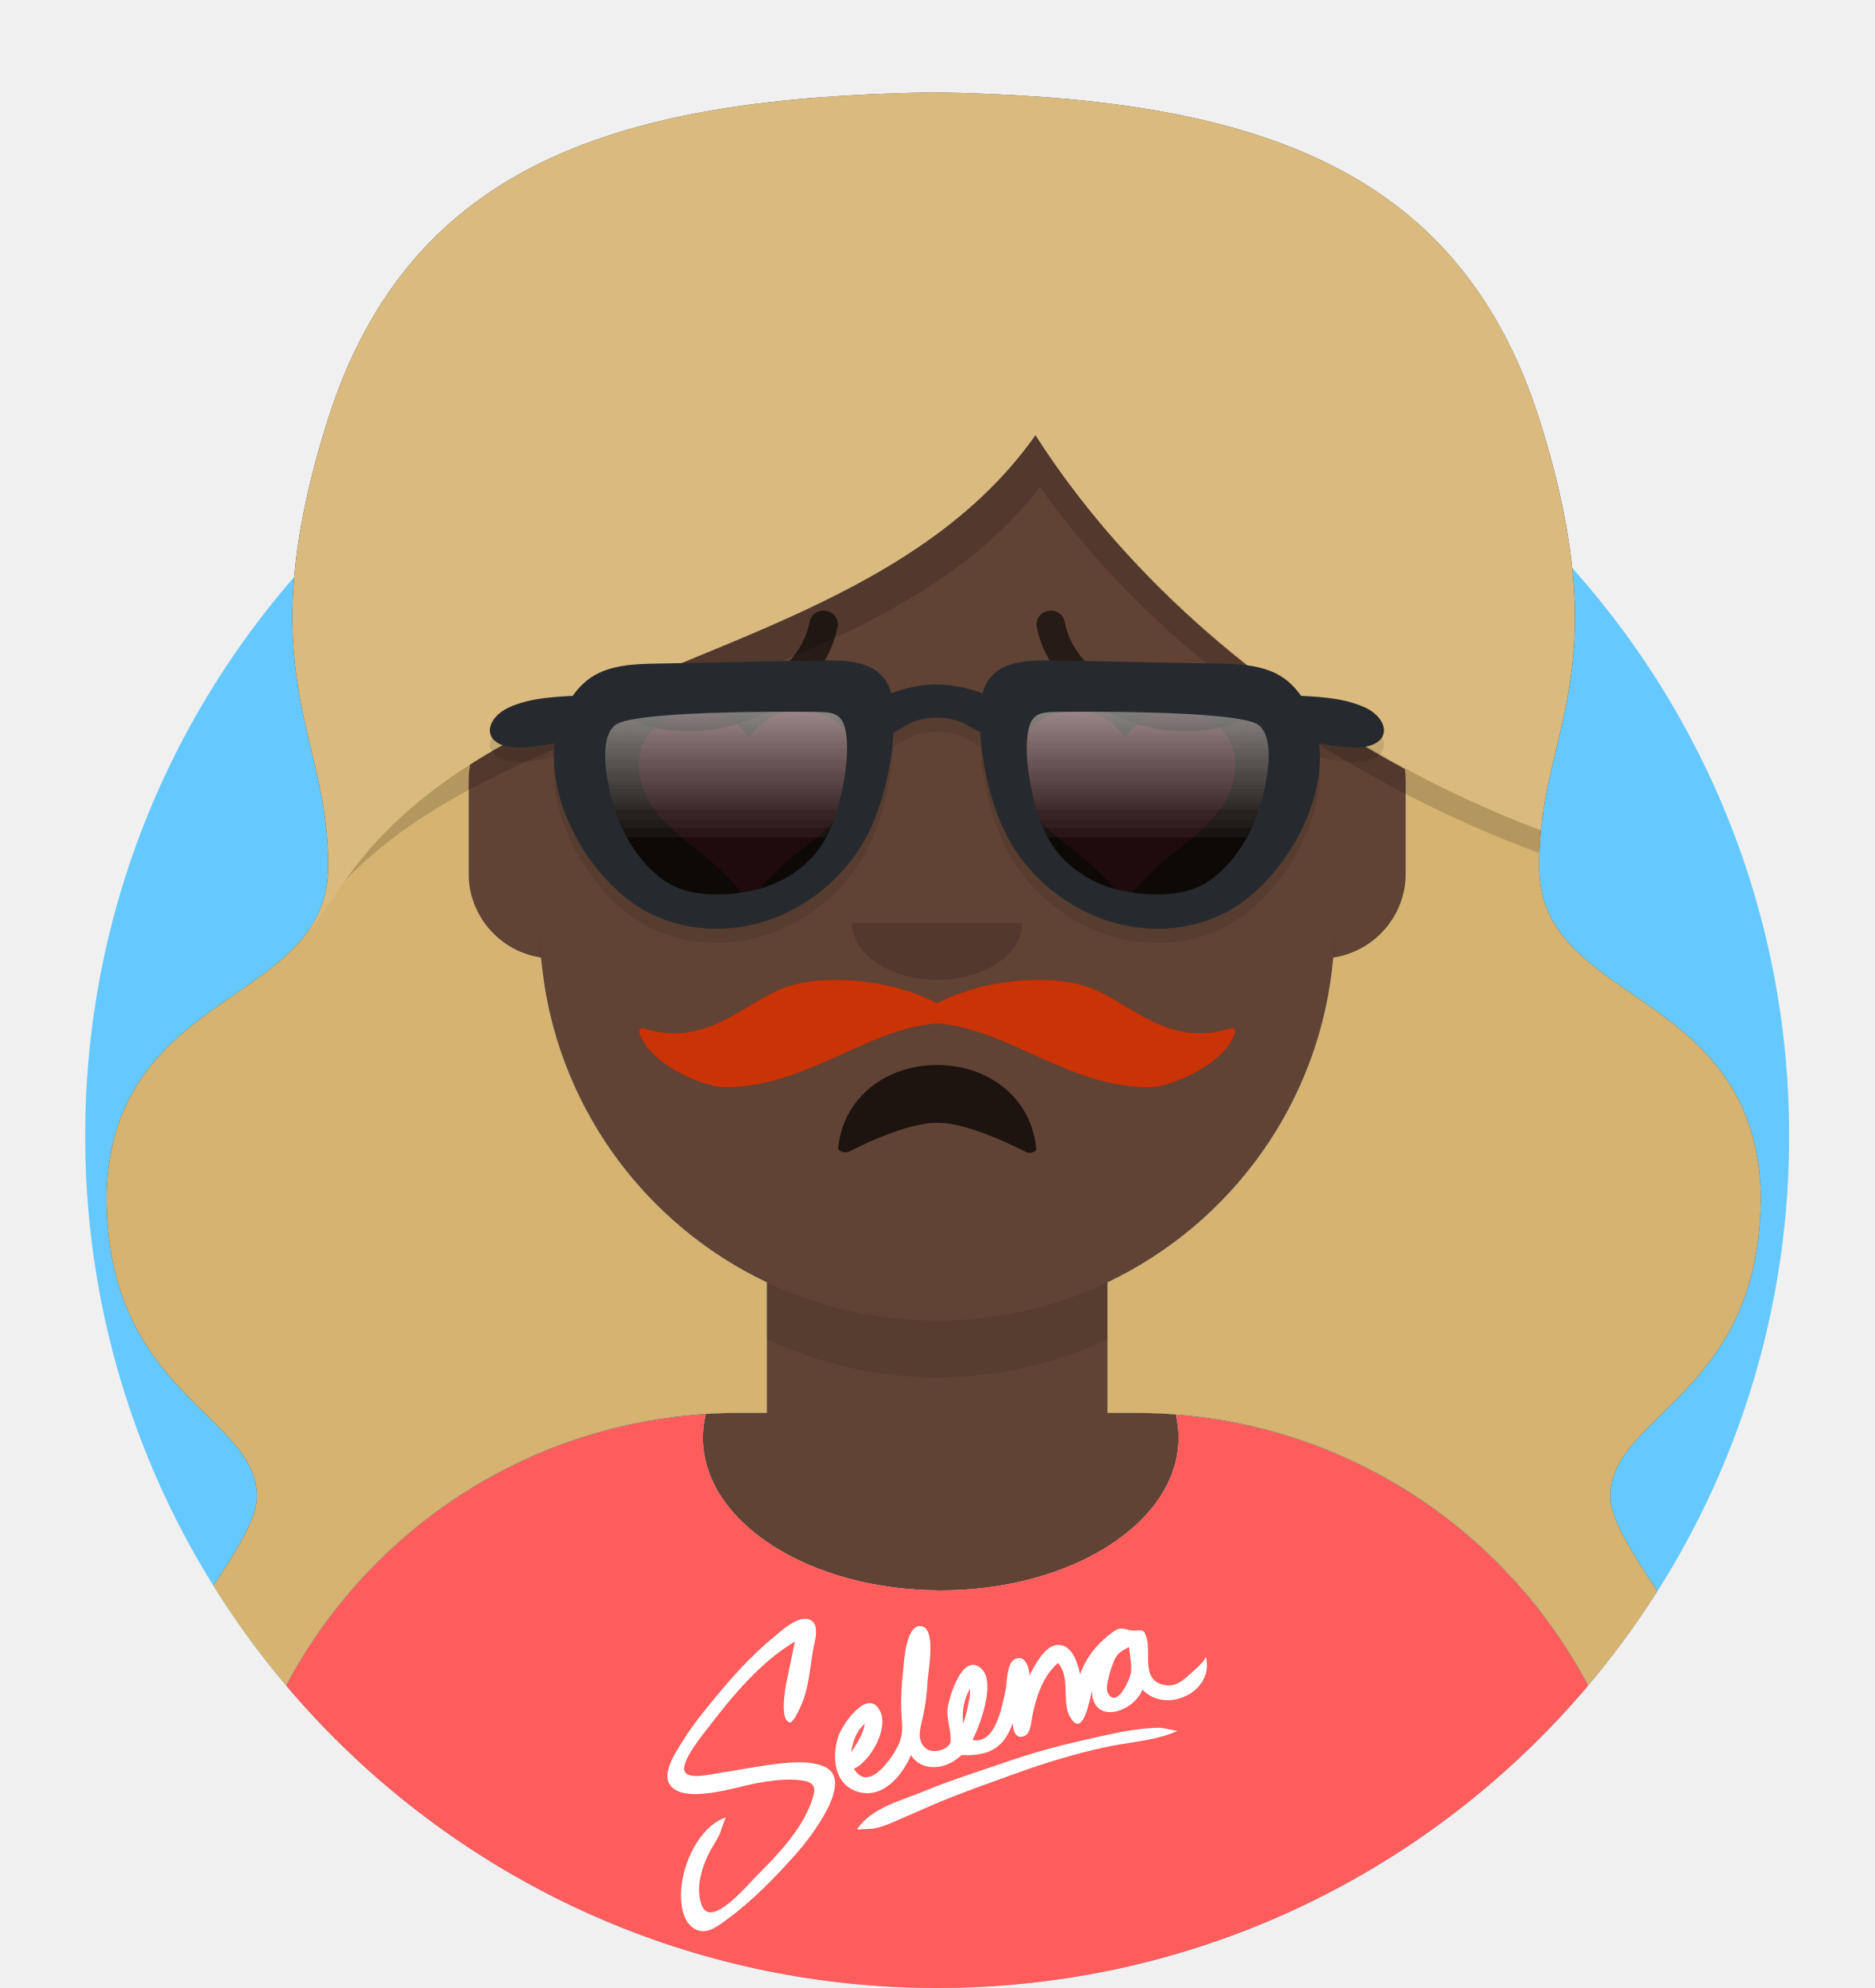
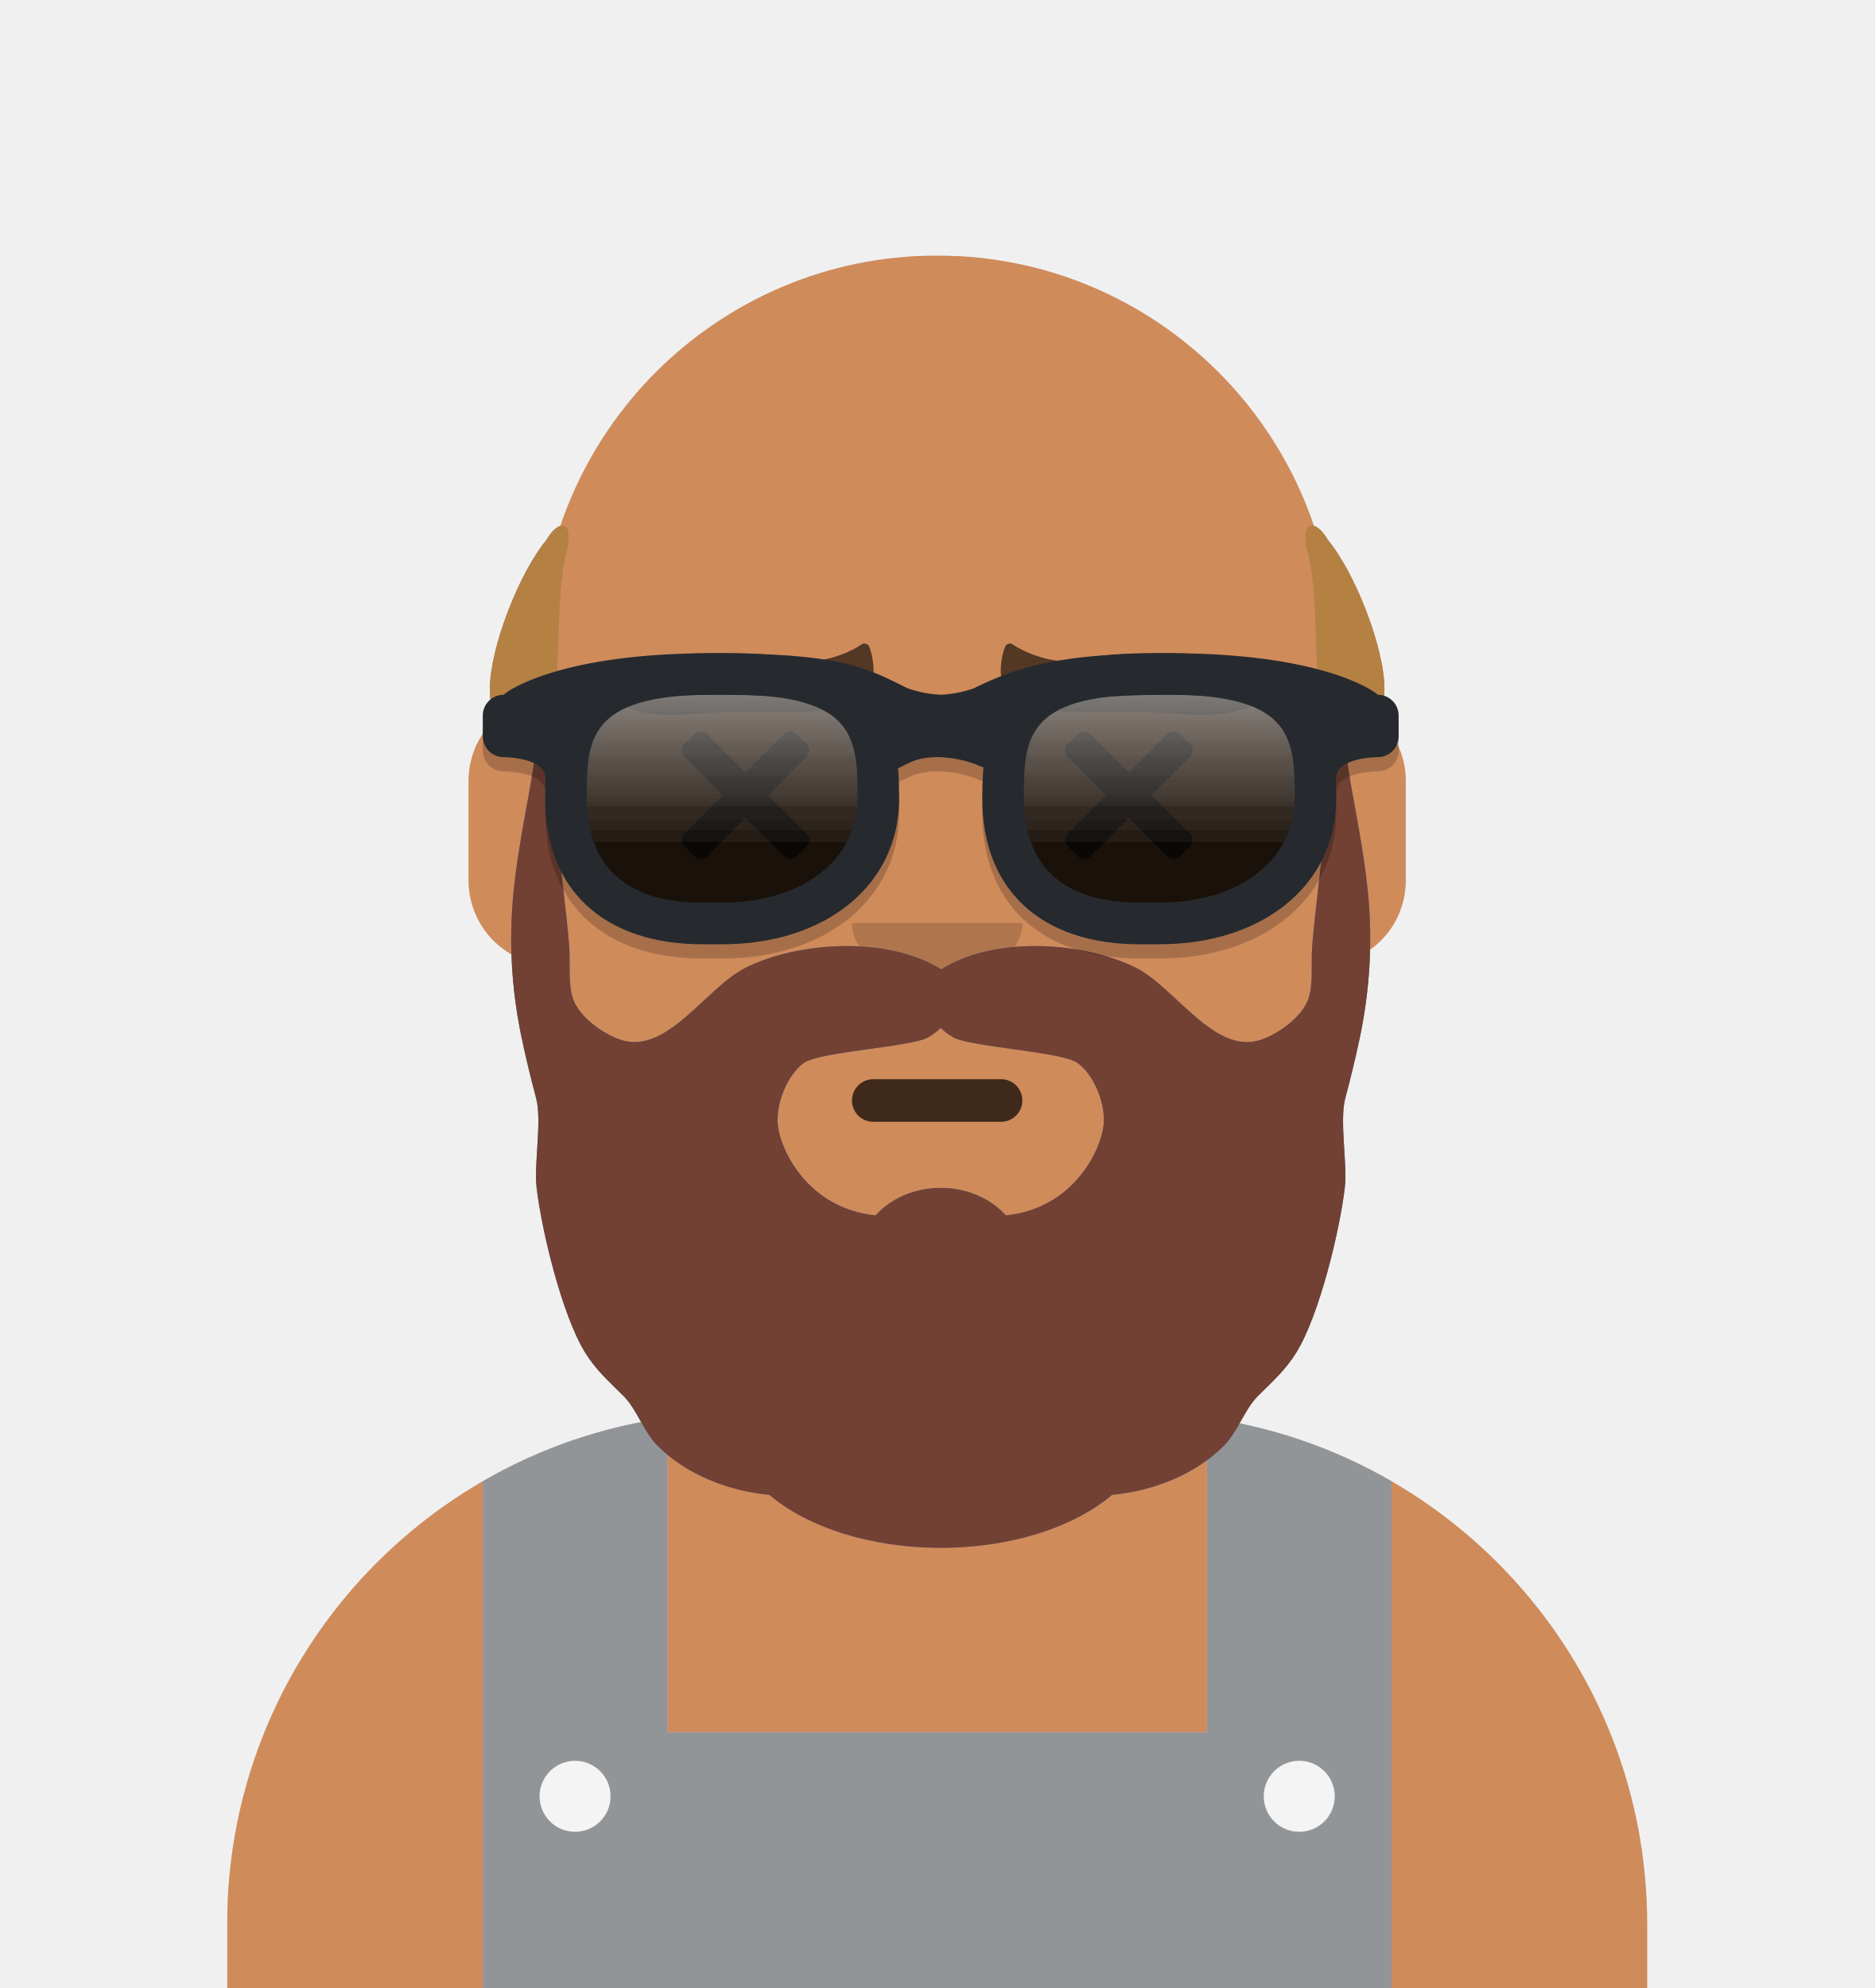
<svg xmlns="http://www.w3.org/2000/svg" xmlns:xlink="http://www.w3.org/1999/xlink" width="264px" height="280px" viewBox="0 0 264 280" version="1.1">
  <defs>
    <circle id="react-path-1" cx="120" cy="120" r="120" />
    <path d="M12,160 C12,226.274 65.726,280 132,280 C198.274,280 252,226.274 252,160 L264,160 L264,-1.42108547e-14 L-3.19744231e-14,-1.42108547e-14 L-3.19744231e-14,160 L12,160 Z" id="react-path-2" />
    <path d="M124,144.611 L124,163 L128,163 L128,163 C167.765,163 200,195.235 200,235 L200,244 L0,244 L0,235 C-4.86974701e-15,195.235 32.235,163 72,163 L72,163 L76,163 L76,144.611 C58.763,136.422 46.372,119.687 44.305,99.881 C38.48,99.058 34,94.052 34,88 L34,74 C34,68.054 38.325,63.118 44,62.166 L44,56 L44,56 C44,25.072 69.072,5.68137151e-15 100,0 L100,0 L100,0 C130.928,-5.68137151e-15 156,25.072 156,56 L156,62.166 C161.675,63.118 166,68.054 166,74 L166,88 C166,94.052 161.52,99.058 155.695,99.881 C153.628,119.687 141.237,136.422 124,144.611 Z" id="react-path-3" />
  </defs>
  <g id="Avataaar" stroke="none" stroke-width="1" fill="none" fill-rule="evenodd">
    <g transform="translate(-825, -1100)" id="Avataaar/Circle">
      <g transform="translate(825, 1100)">
-         <g id="Circle" stroke-width="1" fill-rule="evenodd" transform="translate(12, 40)">
-           <mask id="react-mask-4" fill="white">
-             <use xlink:href="#react-path-1" />
-           </mask>
-           <use id="Circle-Background" fill="#E6E6E6" xlink:href="#react-path-1" />
-           <g id="Color/Palette/Blue-01" mask="url(#react-mask-4)" fill="#65C9FF">
-             <rect id="🖍Color" x="0" y="0" width="240" height="240" />
-           </g>
-         </g>
-         <mask id="react-mask-5" fill="white">
-           <use xlink:href="#react-path-2" />
-         </mask>
        <g id="Mask" />
        <g id="Avataaar" stroke-width="1" fill-rule="evenodd" mask="url(#react-mask-5)">
          <g id="Body" transform="translate(32, 36)">
            <mask id="react-mask-6" fill="white">
              <use xlink:href="#react-path-3" />
            </mask>
            <use fill="#D0C6AC" xlink:href="#react-path-3" />
-             <g id="Skin/👶🏽-03-Brown" mask="url(#react-mask-6)" fill="#614335">
+             <g id="Skin/👶🏽-03-Brown" mask="url(#react-mask-6)" fill="#D08B5B">
              <g transform="translate(0, 0)" id="Color">
                <rect x="0" y="0" width="264" height="280" />
              </g>
            </g>
            <path d="M156,79 L156,102 C156,132.928 130.928,158 100,158 C69.072,158 44,132.928 44,102 L44,79 L44,94 C44,124.928 69.072,150 100,150 C130.928,150 156,124.928 156,94 L156,79 Z" id="Neck-Shadow" fill-opacity="0.1" fill="#000000" mask="url(#react-mask-6)" />
          </g>
-           <g id="Clothing/Graphic-Shirt" transform="translate(0, 170)">
+           <g id="Clothing/Overall" transform="translate(0, 170)">
            <defs>
-               <path d="M165.624,29.268 C202.76,32.137 232,63.18 232,101.052 L232,110 L32,110 L32,101.052 C32,62.835 61.775,31.572 99.393,29.197 C99.134,30.274 99,31.377 99,32.5 C99,44.374 113.998,54 132.5,54 C151.002,54 166,44.374 166,32.5 C166,31.402 165.872,30.322 165.624,29.268 Z" id="react-path-371" />
+               <path d="M94,29.688 L94,74 L170,74 L170,29.688 C179.363,30.989 188.15,34.091 196,38.632 L196,110 L187,110 L77,110 L68,110 L68,38.632 C75.85,34.091 84.637,30.989 94,29.688 Z" id="react-path-157" />
            </defs>
-             <mask id="react-mask-372" fill="white">
-               <use xlink:href="#react-path-371" />
+             <mask id="react-mask-158" fill="white">
+               <use xlink:href="#react-path-157" />
            </mask>
-             <use id="Clothes" fill="#E6E6E6" fill-rule="evenodd" xlink:href="#react-path-371" />
-             <g id="Color/Palette/Gray-01" mask="url(#react-mask-372)" fill-rule="evenodd" fill="#FF5C5C">
+             <use id="Overall" fill="#B7C1DB" fill-rule="evenodd" xlink:href="#react-path-157" />
+             <g id="Color/Palette/Gray-01" mask="url(#react-mask-158)" fill-rule="evenodd" fill="#929598">
              <rect id="🖍Color" x="0" y="0" width="264" height="110" />
            </g>
-             <g id="Clothing/Graphic/Selena" mask="url(#react-mask-372)" stroke-width="1" fill-rule="evenodd">
-               <g transform="translate(77, 58)" id="Selena">
-                 <g transform="translate(17, 0)">
-                   <path d="M65.303,7.568 C65.147,8.499 63.381,12.657 62.074,10.518 C61.565,9.686 62.476,7.057 62.759,6.309 C63.317,4.837 63.733,4.671 65.022,3.978 C65.131,5.167 65.433,6.377 65.303,7.568 M62.319,10.887 C62.349,10.899 62.477,11.019 62.319,10.887 M62.311,10.88 C62.305,10.876 62.311,10.88 62.311,10.88 M55.03,6.205 C55.04,6.213 55.083,6.247 55.03,6.205 M42.555,11.161 C42.348,12.38 42.08,13.6 41.651,14.761 C41.482,13.029 41.754,11.305 42.651,9.81 C42.641,10.262 42.609,10.712 42.555,11.161 M42.545,8.659 C42.541,8.643 42.386,8.419 42.545,8.659 M25.908,18.803 C26.061,17.27 26.676,15.786 27.814,14.759 C27.537,16.384 26.742,17.429 25.908,18.803 M75.837,5.297 C75.837,5.934 73.779,7.632 73.264,8.1 C72.385,8.899 71.449,9.54 70.187,9.354 C66.725,8.844 68.097,5.148 67.546,2.873 C67.112,1.085 66.667,1.759 65.464,1.646 C64.346,1.542 63.946,0.99 62.782,1.833 C60.686,3.352 59.016,5.329 58.123,7.814 C57.799,6.118 56.878,3.31 54.671,3.72 C53.039,4.023 51.687,6.646 51.008,7.963 C50.956,6.765 50.34,4.887 48.833,5.745 C47.797,6.334 47.842,9.126 47.615,10.155 C47.15,12.266 46.236,17.772 42.971,17.056 C44,15.138 46.251,9.086 44.321,7.119 C41.609,4.357 39.546,11.275 39.435,12.958 C39.356,14.164 40.241,16.903 39.764,17.651 C39.179,18.569 37.336,18.964 36.461,18.292 C35.056,17.214 35.61,15.462 35.931,14.093 C36.353,12.299 36.551,10.496 36.665,8.656 C36.75,7.276 37.951,1.108 35.637,1.024 C33.542,0.949 33.328,6.162 33.179,7.587 C32.994,9.338 32.883,11.112 32.944,12.875 C33.006,14.657 33.338,15.845 32.647,17.518 C31.907,19.311 28.383,24.689 26.274,21.118 C28.514,20.135 31.185,15.6 29.983,13.051 C28.317,9.517 24.568,14.902 24.025,16.707 C23.147,19.622 23.533,23.429 26.888,24.378 C30.381,25.367 33.078,22.092 34.309,19.198 C35.311,20.786 37.154,21.184 38.858,20.703 C39.535,20.512 40.186,20.182 40.75,19.756 C41.82,18.946 41.193,19.247 42.329,19.214 C45.626,19.12 47.425,18.061 48.661,14.669 C48.646,15.603 49.004,17.029 50.259,16.518 C51.233,16.121 51.227,14.508 51.407,13.648 C51.977,10.935 52.873,8.107 55.006,6.226 C56.847,8.228 55.486,11.653 56.697,13.786 C58.564,17.074 59.504,11.254 59.796,10.132 C59.853,15.014 65.657,13.216 66.914,9.975 C70.213,13.49 77.148,10.324 75.837,5.297" id="Bom-Bom" fill="#FFFFFF" />
-                   <path d="M69.434,15.349 C65.804,15.349 61.829,16.375 58.307,17.166 C54.76,17.964 51.231,18.952 47.805,20.137 C43.934,21.475 39.993,22.69 36.215,24.258 C32.939,25.618 28.707,26.611 26.703,29.674 C26.699,29.682 28.805,29.586 28.975,29.557 C30.024,29.383 30.927,29.014 31.892,28.601 C33.639,27.855 35.374,27.082 37.116,26.325 C41.02,24.627 45.095,23.23 49.104,21.771 C53.1,20.318 57.199,19.086 61.359,18.146 C64.75,17.379 68.541,17.232 71.662,15.873 C71.544,15.917 71.621,15.887 71.892,15.782 C71.813,15.82 69.671,15.349 69.434,15.349" id="Bidi" fill="#FFFFFF" />
-                   <path d="M22.117,20.825 C19.848,19.827 16.64,20.267 14.282,20.586 C12.139,20.876 8.786,21.521 7.449,21.694 C6.343,21.835 3.043,22.735 2.439,21.497 C1.79,20.166 5.159,16.094 5.895,15.134 C9.21,10.814 13.195,6.014 17.975,3.211 C17.535,5.162 17.15,7.129 16.748,9.087 C16.582,9.895 15.799,14.251 17.234,14.595 C17.823,14.735 19.006,11.812 19.104,11.551 C19.927,9.362 20.116,6.841 20.495,4.549 C20.712,3.238 21.695,0.499 19.801,0.047 C18.172,-0.342 15.965,1.774 14.878,2.666 C11.596,5.358 8.751,8.613 6.091,11.886 C4.78,13.499 3.476,15.12 2.377,16.883 C1.473,18.333 -0.713,21.374 0.232,23.165 C1.93,26.386 10.072,23.563 12.664,23.133 C14.709,22.794 16.816,22.473 18.891,22.757 C21.053,23.052 20.948,24.027 20.23,25.953 C18.752,29.913 15.454,33.314 12.506,36.273 C11.207,37.576 6.125,43.692 4.845,40.364 C3.976,38.103 4.745,35.329 5.746,33.25 C6.214,32.277 6.835,31.389 7.323,30.426 C7.456,30.163 8.125,28.001 8.27,27.953 C4.4,29.304 2.153,34.538 1.938,38.24 C1.836,39.981 2.074,42.564 3.737,43.608 C5.402,44.653 6.964,43.381 8.287,42.423 C11.929,39.784 15.178,36.425 18.152,33.088 C19.778,31.264 26.605,22.801 22.117,20.825" id="Bidi" fill="#FFFFFF" />
-                 </g>
-               </g>
-             </g>
+             <circle id="Button" fill="#F4F4F4" fill-rule="evenodd" cx="81" cy="83" r="5" />
+             <circle id="Button" fill="#F4F4F4" fill-rule="evenodd" cx="183" cy="83" r="5" />
          </g>
          <g id="Face" transform="translate(76, 82)" fill="#000000">
-             <g id="Mouth/Sad" transform="translate(2, 52)" fill-opacity="0.7" fill="#000000">
-               <path d="M40.058,16.654 C40.708,23.683 46.702,28.377 54,28.377 C61.342,28.377 67.363,23.627 67.953,16.529 C67.984,16.151 67.077,15.853 66.629,16.077 C61.09,18.85 56.881,20.237 54,20.237 C51.156,20.237 47.007,18.88 41.554,16.168 C41.047,15.916 40.02,16.236 40.058,16.654 Z" id="Mouth" transform="translate(54.00536, 22.18841) scale(1, -1) translate(-54.00536, -22.18841) " />
+             <g id="Mouth/Serious" transform="translate(2, 52)" fill="#000000" fill-opacity="0.7">
+               <rect id="Why-so-serious?" x="42" y="18" width="24" height="6" rx="3" />
            </g>
            <g id="Nose/Default" transform="translate(28, 40)" fill-opacity="0.16">
              <path d="M16,8 C16,12.418 21.373,16 28,16 L28,16 C34.627,16 40,12.418 40,8" id="Nose" />
            </g>
-             <g id="Eyes/Hearts-😍" transform="translate(0, 8)" fill-opacity="0.8" fill-rule="nonzero" fill="#FF5353">
-               <path d="M35.958,10 C33.407,10 30.884,11.98 29.5,13.821 C28.111,11.98 25.593,10 23.042,10 C17.552,10 14,13.334 14,17.641 C14,23.371 18.412,26.771 23.042,30.377 C24.695,31.613 27.822,34.778 28.208,35.471 C28.594,36.164 30.314,36.189 30.792,35.471 C31.269,34.753 34.302,31.613 35.958,30.377 C40.585,26.771 45,23.371 45,17.641 C45,13.334 41.448,10 35.958,10 Z" id="Heart" />
-               <path d="M88.958,10 C86.407,10 83.884,11.98 82.5,13.821 C81.111,11.98 78.593,10 76.042,10 C70.552,10 67,13.334 67,17.641 C67,23.371 71.412,26.771 76.042,30.377 C77.695,31.613 80.822,34.778 81.208,35.471 C81.594,36.164 83.314,36.189 83.792,35.471 C84.269,34.753 87.302,31.613 88.958,30.377 C93.585,26.771 98,23.371 98,17.641 C98,13.334 94.448,10 88.958,10 Z" id="Heart" />
+             <g id="Eyes/X-Dizzy-😵" transform="translate(0, 8)" fill-opacity="0.6" fill-rule="nonzero">
+               <path d="M29,25.2 L34.5,30.7 C35,31.1 35.7,31.1 36.1,30.7 L37.7,29.1 C38.1,28.6 38.1,27.9 37.7,27.5 L32.2,22 L37.7,16.5 C38.1,16 38.1,15.3 37.7,14.9 L36.1,13.3 C35.6,12.9 34.9,12.9 34.5,13.3 L29,18.8 L23.5,13.3 C23,12.9 22.3,12.9 21.9,13.3 L20.3,14.9 C19.9,15.3 19.9,16 20.3,16.5 L25.8,22 L20.3,27.5 C19.9,28 19.9,28.7 20.3,29.1 L21.9,30.7 C22.4,31.1 23.1,31.1 23.5,30.7 L29,25.2 Z" id="Eye" />
+               <path d="M83,25.2 L88.5,30.7 C89,31.1 89.7,31.1 90.1,30.7 L91.7,29.1 C92.1,28.6 92.1,27.9 91.7,27.5 L86.2,22 L91.7,16.5 C92.1,16 92.1,15.3 91.7,14.9 L90.1,13.3 C89.6,12.9 88.9,12.9 88.5,13.3 L83,18.8 L77.5,13.3 C77,12.9 76.3,12.9 75.9,13.3 L74.3,14.9 C73.9,15.3 73.9,16 74.3,16.5 L79.8,22 L74.3,27.5 C73.9,28 73.9,28.7 74.3,29.1 L75.9,30.7 C76.4,31.1 77.1,31.1 77.5,30.7 L83,25.2 Z" id="Eye" />
            </g>
-             <g id="Eyebrow/Outline/Sad-Concerned" fill-opacity="0.6" fill-rule="nonzero">
-               <path d="M15.973,19.409 C17.452,11.02 30.062,5.228 39.211,8.977 C40.225,9.393 41.402,8.946 41.838,7.978 C42.274,7.01 41.805,5.889 40.79,5.473 C29.346,0.783 13.955,7.852 12.028,18.776 C11.845,19.815 12.579,20.799 13.669,20.973 C14.758,21.148 15.789,20.448 15.973,19.409 Z" id="Eyebrow" transform="translate(27.00041, 12.5) scale(-1, -1) translate(-27.00041, -12.5) " />
-               <path d="M73.973,19.409 C75.452,11.02 88.062,5.228 97.211,8.977 C98.225,9.393 99.402,8.946 99.838,7.978 C100.274,7.01 99.805,5.889 98.79,5.473 C87.346,0.783 71.955,7.852 70.028,18.776 C69.845,19.815 70.579,20.799 71.669,20.973 C72.758,21.148 73.789,20.448 73.973,19.409 Z" id="Eyebrow" transform="translate(85.00041, 12.5) scale(1, -1) translate(-85.00041, -12.5) " />
+             <g id="Eyebrow/Natural/Flat-Natural" fill-opacity="0.6">
+               <path d="M38.569,10.702 C33.587,11.238 28.655,11.134 23.656,11.101 C19.823,11.076 15.92,10.689 12.325,12.509 C11.636,12.857 7.877,14.945 8.003,16.011 C8.104,16.863 12.013,18.064 12.717,18.284 C16.428,19.445 19.924,18.928 23.687,18.57 C28.302,18.132 32.914,18.175 37.532,17.874 C40.642,17.672 45.422,16.977 46.829,13.148 C47.253,11.995 46.815,9.734 46.307,8.506 C46.105,8.018 45.563,7.85 45.169,8.149 C43.756,9.222 40.985,10.443 38.569,10.702" id="Fill-10" transform="translate(27.5, 13.5) rotate(2) translate(-27.5, -13.5) " />
+               <path d="M95.569,10.702 C90.587,11.238 85.655,11.134 80.656,11.101 C76.823,11.076 72.92,10.689 69.325,12.509 C68.636,12.857 64.877,14.945 65.003,16.011 C65.104,16.863 69.013,18.064 69.717,18.284 C73.428,19.445 76.924,18.928 80.687,18.57 C85.302,18.132 89.914,18.175 94.532,17.874 C97.642,17.672 102.422,16.977 103.829,13.148 C104.253,11.995 103.815,9.734 103.307,8.506 C103.105,8.018 102.563,7.85 102.169,8.149 C100.756,9.222 97.985,10.443 95.569,10.702" id="Fill-10" transform="translate(84.5, 13.5) scale(-1, 1) rotate(2) translate(-84.5, -13.5) " />
            </g>
          </g>
          <g id="Top" stroke-width="1" fill-rule="evenodd">
            <defs>
-               <rect id="react-path-376" x="0" y="0" width="264" height="280" />
-               <path d="M222.385,182.806 C217.011,188.518 211.648,192.128 211.831,198 C212.148,209.889 255.439,245.051 217,267 L16.005,267 C-22.434,245.051 20.857,209.889 21.174,198 C21.357,192.128 15.994,188.518 10.62,182.806 C5.247,177.094 -0.137,169.28 0.003,155 C0.944,125.972 31.372,128.588 31.203,109 C31.372,89.999 19.814,82.161 31.203,46 C42.84,9.539 72.917,0.768 116.003,0.016 L116.003,0 C116.17,0.002 116.336,0.005 116.503,0.008 C116.669,0.005 116.836,0.002 117.003,0 L117.003,0.016 C160.089,0.768 190.166,9.539 201.803,46 C213.191,82.161 201.634,89.999 201.803,109 C201.634,128.588 232.061,125.972 233.003,155 C233.143,169.28 227.758,177.094 222.385,182.806 Z M182.884,95.325 C161.364,83.737 142.89,67.144 130.846,48.302 C112.764,73.924 76.53,78.535 51.224,94.68 C51.077,95.431 51,96.206 51,97 L51,110 C51,116.019 55.431,121.002 61.209,121.867 C62.952,142.115 75.469,159.283 93,167.611 L93,186 L89,186 L89,186 C49.235,186 17,218.235 17,258 L17,267 L217,267 L217,258 C217,218.235 184.765,186 145,186 L141,186 L141,167.611 C158.531,159.283 171.048,142.115 172.791,121.867 C178.569,121.002 183,116.019 183,110 L183,97 C183,96.432 182.96,95.872 182.884,95.325 Z" id="react-path-377" />
-               <path d="M222.385,182.806 C217.011,188.518 211.648,192.128 211.831,198 C212.148,209.889 255.439,245.051 217,267 L16.005,267 C-22.434,245.051 20.857,209.889 21.174,198 C21.357,192.128 15.994,188.518 10.62,182.806 C5.247,177.094 -0.137,169.28 0.003,155 C0.944,125.972 31.372,128.588 31.203,109 C31.372,89.999 19.814,82.161 31.203,46 C42.84,9.539 72.917,0.768 116.003,0.016 L116.003,0 C116.17,0.002 116.336,0.005 116.503,0.008 C116.669,0.005 116.836,0.002 117.003,0 L117.003,0.016 C160.089,0.768 190.166,9.539 201.803,46 C213.191,82.161 201.634,89.999 201.803,109 C201.634,128.588 232.061,125.972 233.003,155 C233.143,169.28 227.758,177.094 222.385,182.806 Z M93,186 L89,186 L89,186 C49.235,186 17,218.235 17,258 L17,267 L217,267 L217,258 C217,218.235 184.765,186 145,186 L141,186 L141,140 L93,140 L93,186 Z" id="react-path-378" />
+               <rect id="react-path-161" x="0" y="0" width="264" height="280" />
+               <path d="M65.18,77.737 C67.363,76.105 80.407,75.479 82.758,74.089 C83.492,73.655 84.061,73.216 84.5,72.78 C84.939,73.216 85.509,73.655 86.242,74.089 C88.593,75.479 101.637,76.105 103.82,77.737 C106.03,79.391 107.644,83.185 107.467,86.151 C107.255,89.71 103.361,98.203 93.672,99.181 C91.558,96.828 88.237,95.31 84.5,95.31 C80.763,95.31 77.442,96.828 75.328,99.181 C65.639,98.203 61.745,89.71 61.533,86.151 C61.357,83.185 62.97,79.391 65.18,77.737 M103.142,94.906 C103.143,94.906 103.145,94.905 103.146,94.905 C103.144,94.905 103.143,94.906 103.142,94.906 M65.845,94.901 C65.849,94.903 65.857,94.906 65.862,94.908 C65.857,94.906 65.851,94.903 65.845,94.901 M144.863,55.985 C144.474,50.03 143.278,44.152 142.234,38.286 C141.953,36.707 140.424,26 139.735,26 C139.502,35.109 138.702,44.08 137.67,53.139 C137.361,55.848 137.038,58.556 136.825,61.274 C136.654,63.47 136.96,66.122 136.428,68.246 C135.749,70.952 132.348,73.478 129.703,74.411 C123.103,76.737 117.598,67.108 111.961,64.291 C104.643,60.635 92.064,59.764 84.582,64.53 C76.936,59.764 64.357,60.635 57.039,64.291 C51.402,67.108 45.897,76.737 39.297,74.411 C36.652,73.478 33.25,70.952 32.572,68.246 C32.04,66.122 32.346,63.47 32.175,61.274 C31.962,58.556 31.639,55.848 31.33,53.139 C30.298,44.08 29.497,35.109 29.265,26 C28.576,26 27.047,36.707 26.766,38.286 C25.722,44.152 24.526,50.03 24.138,55.985 C23.739,62.105 24.215,68.167 25.47,74.163 C26.069,77.028 26.769,79.876 27.519,82.704 C28.353,85.847 27.199,91.966 27.572,95.192 C28.279,101.296 31.154,113.2 34.383,118.451 C35.944,120.989 37.773,122.574 39.816,124.619 C41.783,126.588 42.604,129.64 44.726,131.737 C48.682,135.645 54.446,137.971 60.366,138.543 C65.677,143.05 74.506,146 84.5,146 C94.495,146 103.323,143.05 108.635,138.543 C114.554,137.971 120.318,135.645 124.274,131.737 C126.396,129.64 127.217,126.588 129.184,124.619 C131.226,122.574 133.056,120.989 134.617,118.451 C137.846,113.2 140.721,101.296 141.428,95.192 C141.801,91.966 140.647,85.847 141.481,82.704 C142.232,79.876 142.931,77.028 143.531,74.163 C144.785,68.167 145.261,62.105 144.863,55.985 Z" id="react-path-162" />
+               <path d="M6,28 C0.924,28.071 0,26.994 0,23 C1.30010922e-16,17.344 4.041,6.778 8,2 C9.176,-0.171 11.619,-1.432 11,3 C8.34,11.477 11.417,27.914 6,28 Z M120,28 C114.583,27.914 117.66,11.477 115,3 C114.381,-1.432 116.824,-0.171 118,2 C121.959,6.778 126,17.344 126,23 C126,26.994 125.076,28.071 120,28 Z" id="react-path-163" />
            </defs>
-             <mask id="react-mask-374" fill="white">
-               <use xlink:href="#react-path-376" />
+             <mask id="react-mask-160" fill="white">
+               <use xlink:href="#react-path-161" />
            </mask>
            <g id="Mask" />
-             <g id="Top/Long-Hair/Big-Hair" mask="url(#react-mask-374)">
+             <g id="Top/Short-Hair/Sides" mask="url(#react-mask-160)">
              <g transform="translate(-1, 0)">
-                 <g id="Hair" stroke-width="1" fill="none" fill-rule="evenodd" transform="translate(16, 13)">
-                   <mask id="react-mask-375" fill="white">
-                     <use xlink:href="#react-path-377" />
+                 <g id="Facial-Hair/Beard-Majestic" transform="translate(49, 72)">
+                   <defs>
+                     <path d="M65.18,77.737 C67.363,76.105 80.407,75.479 82.758,74.089 C83.492,73.655 84.061,73.216 84.5,72.78 C84.939,73.216 85.509,73.655 86.242,74.089 C88.593,75.479 101.637,76.105 103.82,77.737 C106.03,79.391 107.644,83.185 107.467,86.151 C107.255,89.71 103.361,98.203 93.672,99.181 C91.558,96.828 88.237,95.31 84.5,95.31 C80.763,95.31 77.442,96.828 75.328,99.181 C65.639,98.203 61.745,89.71 61.533,86.151 C61.357,83.185 62.97,79.391 65.18,77.737 M103.142,94.906 C103.143,94.906 103.145,94.905 103.146,94.905 C103.144,94.905 103.143,94.906 103.142,94.906 M65.845,94.901 C65.849,94.903 65.857,94.906 65.862,94.908 C65.857,94.906 65.851,94.903 65.845,94.901 M144.863,55.985 C144.474,50.03 143.278,44.152 142.234,38.286 C141.953,36.707 140.424,26 139.735,26 C139.502,35.109 138.702,44.08 137.67,53.139 C137.361,55.848 137.038,58.556 136.825,61.274 C136.654,63.47 136.96,66.122 136.428,68.246 C135.749,70.952 132.348,73.478 129.703,74.411 C123.103,76.737 117.598,67.108 111.961,64.291 C104.643,60.635 92.064,59.764 84.582,64.53 C76.936,59.764 64.357,60.635 57.039,64.291 C51.402,67.108 45.897,76.737 39.297,74.411 C36.652,73.478 33.25,70.952 32.572,68.246 C32.04,66.122 32.346,63.47 32.175,61.274 C31.962,58.556 31.639,55.848 31.33,53.139 C30.298,44.08 29.497,35.109 29.265,26 C28.576,26 27.047,36.707 26.766,38.286 C25.722,44.152 24.526,50.03 24.138,55.985 C23.739,62.105 24.215,68.167 25.47,74.163 C26.069,77.028 26.769,79.876 27.519,82.704 C28.353,85.847 27.199,91.966 27.572,95.192 C28.279,101.296 31.154,113.2 34.383,118.451 C35.944,120.989 37.773,122.574 39.816,124.619 C41.783,126.588 42.604,129.64 44.726,131.737 C48.682,135.645 54.446,137.971 60.366,138.543 C65.677,143.05 74.506,146 84.5,146 C94.495,146 103.323,143.05 108.635,138.543 C114.554,137.971 120.318,135.645 124.274,131.737 C126.396,129.64 127.217,126.588 129.184,124.619 C131.226,122.574 133.056,120.989 134.617,118.451 C137.846,113.2 140.721,101.296 141.428,95.192 C141.801,91.966 140.647,85.847 141.481,82.704 C142.232,79.876 142.931,77.028 143.531,74.163 C144.785,68.167 145.261,62.105 144.863,55.985 Z" id="react-path-165" />
+                   </defs>
+                   <mask id="react-mask-164" fill="white">
+                     <use xlink:href="#react-path-165" />
                  </mask>
-                   <use fill="#314756" xlink:href="#react-path-377" />
-                   <g id="Skin/👶🏽-03-Brown" mask="url(#react-mask-375)" fill="#D6B370">
+                   <use id="Glorious-Beard" fill="#5E7AA9" fill-rule="evenodd" xlink:href="#react-path-165" />
+                   <g id="Color/Hair/Brown" mask="url(#react-mask-164)" fill="#724133">
+                     <g transform="translate(-32, 0)" id="Color">
+                       <rect x="0" y="0" width="264" height="244" />
+                     </g>
+                   </g>
+                 </g>
+                 <g id="Hair" stroke-width="1" fill-rule="evenodd" transform="translate(70, 74)">
+                   <mask id="react-mask-159" fill="white">
+                     <use xlink:href="#react-path-163" />
+                   </mask>
+                   <use id="Sides" fill="#9E7A7A" xlink:href="#react-path-163" />
+                   <g id="Skin/👶🏽-03-Brown" mask="url(#react-mask-159)" fill="#B58143">
                    <g transform="translate(0, 0) " id="Color">
                      <rect x="0" y="0" width="264" height="280" />
                    </g>
                  </g>
                </g>
-                 <g id="Shadow" stroke-width="1" fill="none" fill-rule="evenodd" transform="translate(16, 13)">
-                   <mask id="react-mask-373" fill="white">
-                     <use xlink:href="#react-path-378" />
-                   </mask>
-                   <g id="Shape" />
-                   <path d="M30.099,115.057 C27.725,118.083 24.53,122.528 24.362,122.194 C26.235,119.811 27.375,117.012 27.341,113.436 C27.518,95.335 15.437,87.867 27.341,53.419 C28.01,51.509 29.107,49.704 30.586,48.005 C20.243,82.459 31.369,90.356 31.203,109 C31.222,111.295 30.822,113.285 30.099,115.057 Z M202.419,48.005 C203.898,49.704 204.996,51.509 205.664,53.419 C215.822,82.813 208.516,92.563 206.264,106.036 C205.964,106.841 206.195,107.79 205.88,108.603 C175.207,98.145 147.59,78.56 131.495,55.612 C108.711,85.036 58.354,85.373 33.674,110.936 C34.061,110.392 34.428,109.885 34.758,109.446 C57.294,79.527 108.247,80.324 130.846,48.302 C146.244,72.39 172.664,92.95 202.009,103.927 C202.31,103.073 202.09,102.077 202.376,101.233 C204.484,87.4 211.215,77.307 202.419,48.005 Z" id="Shadow-Mask" fill-opacity="0.16" fill="#000000" mask="url(#react-mask-373)" />
-                 </g>
-                 <path d="M50.758,122.446 C73.294,92.527 124.247,93.324 146.846,61.302 C162.244,85.39 188.664,105.95 218.009,116.927 C218.31,116.073 218.09,115.077 218.376,114.233 C220.531,100.089 227.52,89.855 217.803,59 C206.166,22.539 176.089,13.768 133.003,13.016 C132.336,13.005 132.17,13.002 132.003,13 C88.917,13.768 58.84,22.539 47.203,59 C35.814,95.161 47.372,102.999 47.203,122 C47.235,125.753 46.144,128.691 44.353,131.193 C44.536,131.595 48.506,125.437 50.758,122.446 Z" id="Light" fill-opacity="0.1" fill="#FFFFFF" fill-rule="evenodd" />
-                 <g id="Facial-Hair/Moustache-Fancy" transform="translate(49, 72)">
+                 <g id="Top/_Resources/Wayfarers" fill="none" transform="translate(62, 85)" stroke-width="1">
                  <defs>
-                     <path d="M84,69.297 C77.208,65.711 67.578,65.149 62.389,67.132 C56.614,69.337 51.505,75.583 42.639,72.828 C42.27,72.714 41.909,73.045 42.02,73.409 C43.394,77.918 51.028,81.007 53.622,81.108 C64.961,81.55 74.095,72.83 84,72.161 C93.906,72.83 103.039,81.55 114.379,81.108 C116.973,81.007 124.607,77.918 125.98,73.409 C126.091,73.045 125.731,72.714 125.362,72.828 C116.495,75.583 111.386,69.337 105.612,67.132 C100.422,65.149 90.792,65.711 84,69.297 Z" id="react-path-380" />
-                   </defs>
-                   <mask id="react-mask-379" fill="white">
-                     <use xlink:href="#react-path-380" />
-                   </mask>
-                   <use id="Moustache-U-a-Question" fill="#28354B" fill-rule="evenodd" xlink:href="#react-path-380" />
-                   <g id="Color/Hair/Brown" mask="url(#react-mask-379)" fill="#C93305">
-                     <g transform="translate(-32, 0)" id="Color">
-                       <rect x="0" y="0" width="264" height="244" />
-                     </g>
-                   </g>
-                 </g>
-                 <g id="Top/_Resources/Sunglasses" fill="none" transform="translate(62, 85)" stroke-width="1">
-                   <defs>
-                     <filter x="-0.8%" y="-2.6%" width="101.6%" height="110.5%" filterUnits="objectBoundingBox" id="react-filter-383">
+                     <filter x="-0.8%" y="-2.4%" width="101.6%" height="109.8%" filterUnits="objectBoundingBox" id="react-filter-168">
                      <feOffset dx="0" dy="2" in="SourceAlpha" result="shadowOffsetOuter1" />
-                       <feColorMatrix values="0 0 0 0 0   0 0 0 0 0   0 0 0 0 0  0 0 0 0.1 0" type="matrix" in="shadowOffsetOuter1" result="shadowMatrixOuter1" />
+                       <feColorMatrix values="0 0 0 0 0   0 0 0 0 0   0 0 0 0 0  0 0 0 0.2 0" type="matrix" in="shadowOffsetOuter1" result="shadowMatrixOuter1" />
                      <feMerge>
                        <feMergeNode in="shadowMatrixOuter1" />
                        <feMergeNode in="SourceGraphic" />
                      </feMerge>
                    </filter>
-                     <path d="M47.01,6.277 C49.521,6.301 50.708,6.726 51.136,9.392 C51.569,12.092 51.148,15.128 50.648,17.787 C49.886,21.848 48.617,25.826 45.664,28.794 C44.109,30.358 42.212,31.603 40.194,32.454 C39.123,32.906 37.991,33.232 36.86,33.48 C36.529,33.552 33.706,33.948 35.438,33.747 C31.397,34.216 27.013,34.197 23.638,31.579 C19.898,28.678 17.337,24.086 16.211,19.513 C15.552,16.837 14.167,10.437 16.697,8.297 C19.595,5.845 47.01,6.277 47.01,6.277 L47.01,6.277 Z" id="react-path-381" />
-                     <path d="M78.919,6.275 C76.408,6.299 75.221,6.724 74.794,9.389 C74.36,12.089 74.782,15.125 75.281,17.784 C76.044,21.845 77.313,25.824 80.265,28.792 C81.821,30.355 83.718,31.601 85.736,32.452 C86.807,32.903 87.939,33.23 89.07,33.477 C89.4,33.549 92.223,33.946 90.492,33.744 C94.533,34.214 98.917,34.195 102.292,31.577 C106.032,28.675 108.593,24.084 109.719,19.511 C110.378,16.834 111.762,10.434 109.233,8.294 C106.335,5.843 78.919,6.275 78.919,6.275 L78.919,6.275 Z" id="react-path-382" />
-                     <linearGradient x1="50%" y1="0%" x2="50%" y2="70.506%" id="react-linear-gradient-384">
-                       <stop stop-color="#FFFFFF" stop-opacity="0.5" offset="0%" />
-                       <stop stop-color="#000000" stop-opacity="0.5" offset="100%" />
-                     </linearGradient>
-                     <linearGradient x1="50%" y1="0%" x2="50%" y2="100%" id="react-linear-gradient-385">
+                     <linearGradient x1="50%" y1="0%" x2="50%" y2="100%" id="react-linear-gradient-169">
                      <stop stop-color="#FFFFFF" stop-opacity="0.5" offset="0%" />
                      <stop stop-color="#000000" stop-opacity="0.5" offset="70.506%" />
                    </linearGradient>
+                     <path d="M44.918,17.571 C44.918,27.274 36.668,35.143 22.92,35.143 L20.17,35.143 C6.423,35.143 0.923,27.271 0.923,17.571 L0.923,17.571 C0.923,7.866 2.207,0 21.455,0 L24.386,0 C43.634,0 44.918,7.866 44.918,17.571 L44.918,17.571 Z" id="react-path-166" />
+                     <path d="M106.486,17.571 C106.486,27.274 98.239,35.143 84.489,35.143 L81.739,35.143 C67.991,35.143 62.491,27.271 62.491,17.571 L62.491,17.571 C62.491,7.866 63.775,0 83.023,0 L85.955,0 C105.199,0 106.486,7.866 106.486,17.571 L106.486,17.571 Z" id="react-path-167" />
                  </defs>
-                   <g id="Sunglasses" filter="url(#react-filter-383)" transform="translate(8, 8)">
-                     <g id="shades">
-                       <use fill-opacity="0.7" fill="#000000" xlink:href="#react-path-381" />
-                       <use fill="url(#react-linear-gradient-384)" xlink:href="#react-path-381" style="mix-blend-mode: screen;" />
+                   <g id="Wayfarers" filter="url(#react-filter-168)" transform="translate(7, 7)">
+                     <g id="Shades" transform="translate(10.79546, 2.928571)" fill-rule="nonzero">
+                       <g id="Shade">
+                         <use fill-opacity="0.7" fill="#000000" fill-rule="evenodd" xlink:href="#react-path-166" />
+                         <use fill="url(#react-linear-gradient-169)" fill-rule="evenodd" xlink:href="#react-path-166" style="mix-blend-mode: screen;" />
+                       </g>
+                       <g id="Shade">
+                         <use fill-opacity="0.7" fill="#000000" fill-rule="evenodd" xlink:href="#react-path-167" />
+                         <use fill="url(#react-linear-gradient-169)" fill-rule="evenodd" xlink:href="#react-path-167" style="mix-blend-mode: screen;" />
+                       </g>
                    </g>
-                     <g id="shades">
-                       <use fill-opacity="0.7" fill="#000000" xlink:href="#react-path-382" />
-                       <use fill="url(#react-linear-gradient-385)" xlink:href="#react-path-382" style="mix-blend-mode: screen;" />
-                     </g>
-                     <g id="Glasses" fill="#252C2F">
-                       <path d="M46.249,7.275 C48.621,7.298 49.742,7.692 50.146,10.165 C50.555,12.671 50.157,15.487 49.685,17.955 C48.965,21.723 47.767,25.415 44.978,28.169 C43.508,29.619 41.717,30.775 39.811,31.564 C38.799,31.983 37.73,32.286 36.661,32.516 C36.349,32.583 33.682,32.95 35.318,32.764 C31.501,33.199 27.36,33.182 24.172,30.753 C20.64,28.06 18.22,23.8 17.157,19.556 C16.534,17.073 15.226,11.134 17.616,9.149 C20.353,6.875 46.249,7.275 46.249,7.275 L46.249,7.275 Z M22.218,0.49 C16.777,0.678 13.147,1.634 10.463,7.069 C5.546,17.03 13.963,31.969 23.352,36.039 C34.329,40.799 46.592,35.532 52.396,26.006 C55.469,20.962 57.022,13.323 56.922,7.504 C56.795,0.076 51.607,-0.13 45.509,0.034 L22.218,0.49 Z" id="Frame" />
-                       <path d="M79.681,7.273 C77.309,7.295 76.188,7.689 75.784,10.163 C75.374,12.668 75.772,15.485 76.244,17.952 C76.965,21.72 78.163,25.412 80.952,28.166 C82.421,29.616 84.213,30.772 86.119,31.562 C87.131,31.981 88.2,32.284 89.268,32.513 C89.581,32.58 92.247,32.948 90.612,32.761 C94.429,33.197 98.57,33.179 101.757,30.75 C105.29,28.058 107.709,23.798 108.773,19.554 C109.396,17.071 110.703,11.132 108.314,9.147 C105.576,6.872 79.681,7.273 79.681,7.273 L79.681,7.273 Z M103.712,0.488 C109.152,0.675 112.783,1.632 115.466,7.067 C120.384,17.028 111.967,31.966 102.577,36.037 C91.6,40.797 79.338,35.529 73.534,26.004 C70.461,20.96 68.907,13.321 69.007,7.501 C69.135,0.074 74.323,-0.132 80.421,0.032 L103.712,0.488 Z" id="Frame" />
-                       <path d="M13.197,4.927 C9.785,5.118 5.886,5.164 2.69,6.639 C-0.695,8.201 -1.218,11.739 3.049,12.226 C4.971,12.446 6.895,12.083 8.787,11.745 C10.337,11.468 12.442,11.558 13.906,10.966 C16.636,9.862 16.46,4.74 13.197,4.927" id="Frame" />
-                       <path d="M112.735,4.927 C116.147,5.118 120.046,5.164 123.242,6.639 C126.626,8.201 127.149,11.739 122.882,12.226 C120.961,12.446 119.037,12.083 117.144,11.745 C115.595,11.468 113.49,11.558 112.025,10.966 C109.296,9.862 109.471,4.74 112.735,4.927" id="Frame" />
-                       <path d="M73.109,7.013 C71.163,4.713 66.091,3.385 62.891,3.385 C59.691,3.385 54.768,4.713 52.822,7.013 C51.841,8.172 51.807,9.724 53.508,10.451 C55.626,11.357 57.517,9.714 59.213,8.855 C61.381,7.757 64.712,7.877 66.719,8.855 C68.427,9.688 70.305,11.357 72.423,10.451 C74.124,9.724 74.091,8.172 73.109,7.013" id="Frame" />
-                     </g>
+                     <path d="M33.716,41 L30.966,41 C17.078,41 8.787,33.336 8.787,20.5 C8.787,10.127 10.599,0 32.25,0 L35.182,0 C56.833,0 58.645,10.127 58.645,20.5 C58.645,32.569 48.396,41 33.716,41 Z M32.25,5.854 C14.65,5.854 14.65,12.318 14.65,20.5 C14.65,27.18 17.48,35.143 30.966,35.143 L33.716,35.143 C44.942,35.143 52.782,29.122 52.782,20.5 C52.782,12.318 52.782,5.854 35.182,5.854 L32.25,5.854 Z" id="Left" fill="#252C2F" fill-rule="nonzero" />
+                     <path d="M95.284,41 L92.534,41 C78.646,41 70.355,33.336 70.355,20.5 C70.355,10.127 72.167,0 93.818,0 L96.75,0 C118.401,0 120.213,10.127 120.213,20.5 C120.213,32.569 109.964,41 95.284,41 Z M93.818,5.854 C76.218,5.854 76.218,12.318 76.218,20.5 C76.218,27.18 79.051,35.143 92.534,35.143 L95.284,35.143 C106.51,35.143 114.35,29.122 114.35,20.5 C114.35,12.318 114.35,5.854 96.75,5.854 L93.818,5.854 Z" id="Right" fill="#252C2F" fill-rule="nonzero" />
+                     <path d="M2.932,5.857 C3.618,5.172 11.123,0 32.25,0 C49.964,0 53.714,1.88 59.39,4.721 L59.805,4.931 C60.2,5.073 62.218,5.774 64.578,5.851 C66.729,5.757 68.568,5.161 69.106,4.97 C75.584,1.748 81.926,0 96.75,0 C117.877,0 125.382,5.172 126.068,5.857 C127.689,5.857 129,7.166 129,8.786 L129,11.714 C129,13.334 127.689,14.643 126.068,14.643 C126.068,14.643 120.205,14.643 120.205,17.571 C120.205,20.5 117.273,13.334 117.273,11.714 L117.273,8.862 C113.697,7.462 107.297,5.857 96.75,5.857 C85,5.857 79.148,6.988 74.128,9.104 L74.184,9.243 L71.688,10.25 L74.181,11.258 L71.981,16.687 L69.264,15.589 C69.021,15.49 68.497,15.314 67.771,15.131 C65.747,14.62 63.665,14.465 61.825,14.851 C61.15,14.993 60.523,15.206 59.948,15.493 L57.326,16.803 L54.703,11.565 L57.325,10.255 L57.331,10.252 L54.819,9.237 L54.899,9.039 C50.57,6.976 46.578,5.857 32.25,5.857 C21.704,5.857 15.303,7.461 11.727,8.861 L11.727,11.714 C11.727,13.334 8.795,20.5 8.795,17.571 C8.795,14.643 2.932,14.643 2.932,14.643 C1.313,14.643 0,13.334 0,11.714 L0,8.786 C0,7.166 1.313,5.857 2.932,5.857 Z" id="Stuff" fill="#252C2F" fill-rule="nonzero" />
                  </g>
                </g>
              </g>
            </g>
          </g>
        </g>
      </g>
    </g>
  </g>
</svg>
